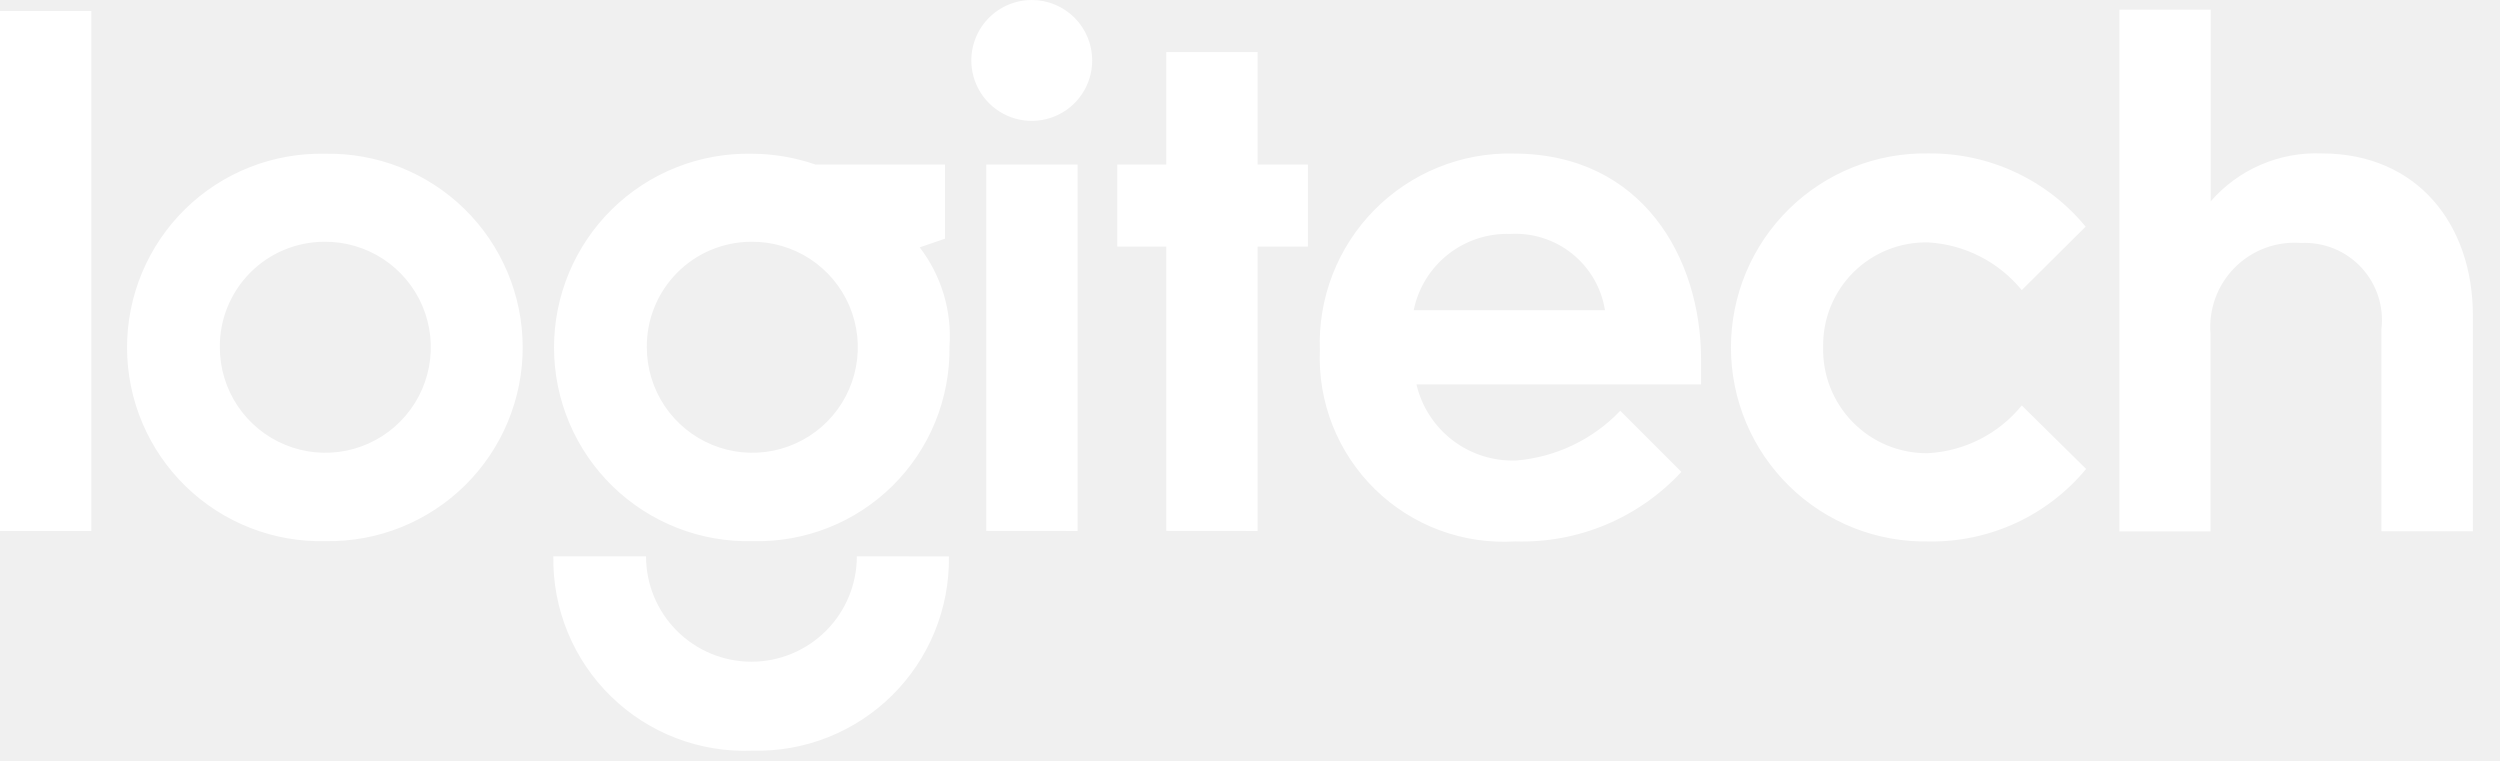
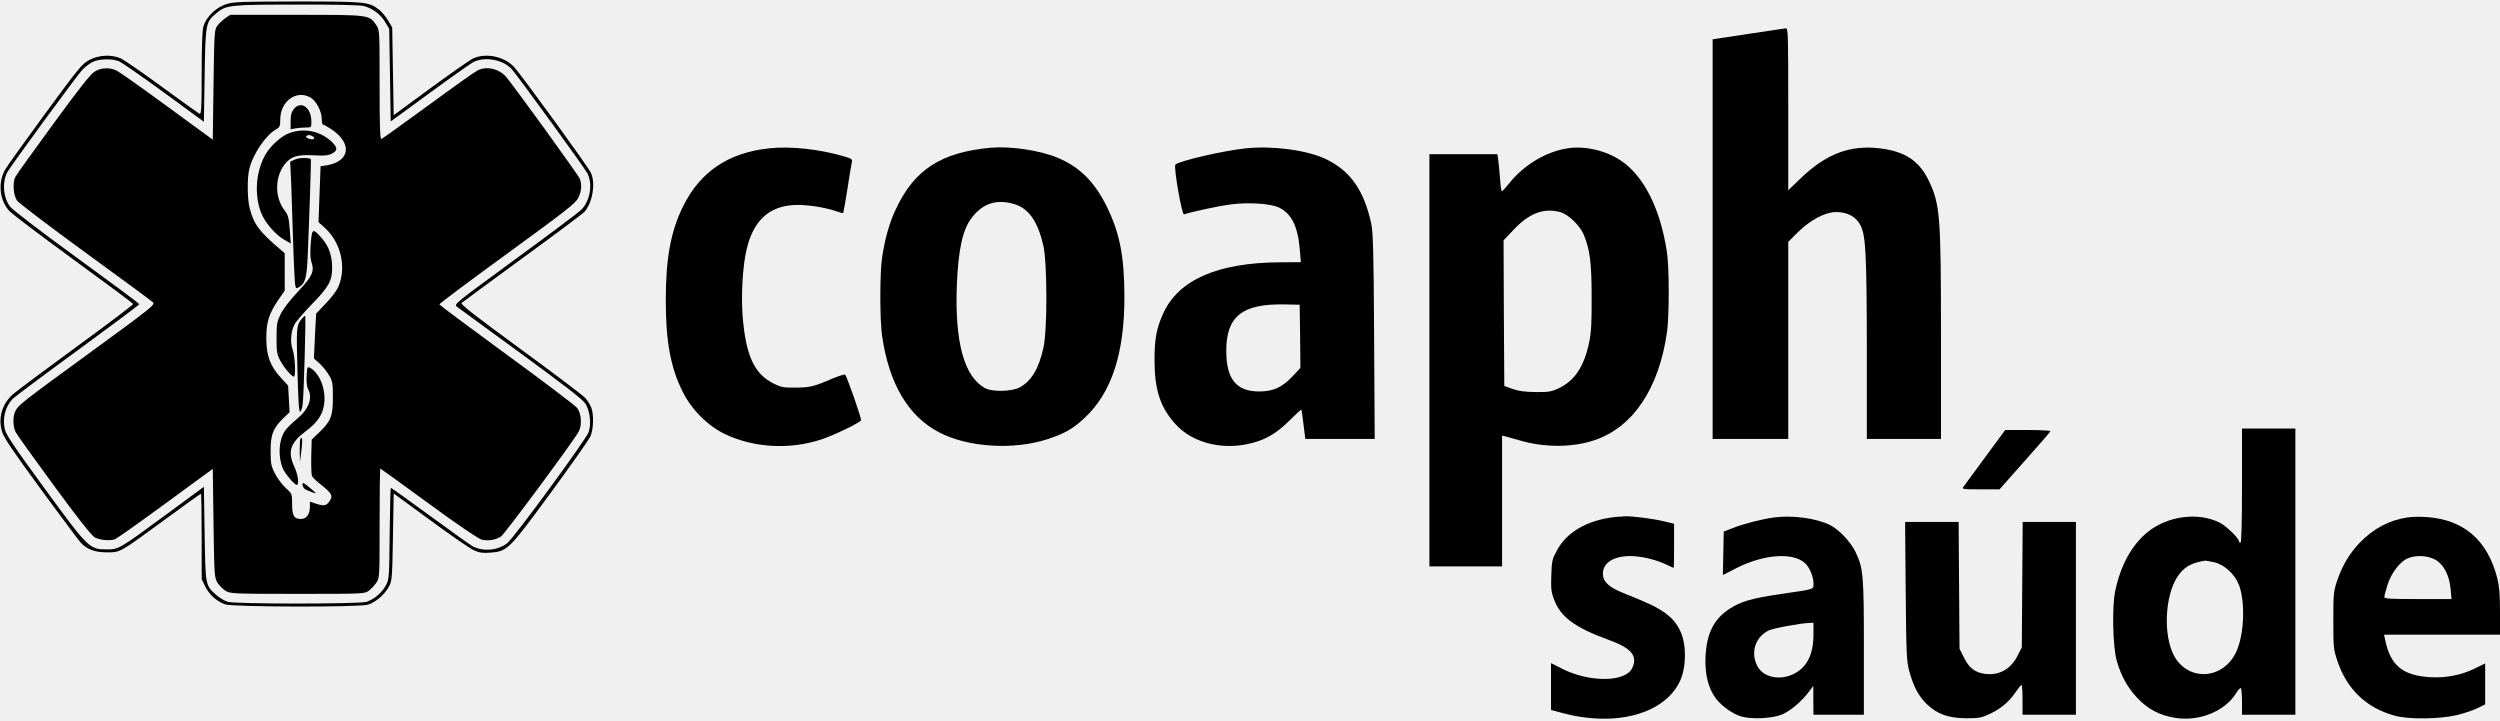
- <svg xmlns="http://www.w3.org/2000/svg" width="92" height="28" viewBox="0 0 92 28" fill="none">
-   <g clip-path="url(#clip0_512_10975)">
-     <path d="M0 19.54V0.405H3.361V19.54H0ZM11.965 5.658C11.014 5.637 10.069 5.806 9.184 6.156C8.299 6.505 7.494 7.028 6.814 7.694C6.135 8.36 5.596 9.155 5.228 10.033C4.861 10.91 4.673 11.852 4.675 12.803C4.677 13.754 4.87 14.695 5.241 15.571C5.613 16.447 6.156 17.239 6.838 17.902C7.521 18.564 8.329 19.084 9.215 19.429C10.101 19.775 11.048 19.939 11.999 19.914C12.945 19.928 13.885 19.754 14.764 19.401C15.642 19.048 16.441 18.524 17.115 17.859C17.789 17.194 18.323 16.401 18.687 15.527C19.051 14.653 19.238 13.716 19.235 12.769C19.233 11.822 19.043 10.886 18.674 10.014C18.306 9.141 17.768 8.351 17.091 7.689C16.415 7.027 15.613 6.507 14.733 6.158C13.852 5.81 12.912 5.64 11.965 5.658ZM11.926 8.897C12.696 8.888 13.451 9.108 14.096 9.529C14.74 9.95 15.245 10.553 15.546 11.262C15.846 11.97 15.93 12.752 15.785 13.508C15.641 14.264 15.274 14.96 14.733 15.508C14.192 16.056 13.501 16.43 12.746 16.584C11.992 16.737 11.209 16.663 10.497 16.37C9.785 16.078 9.176 15.58 8.747 14.941C8.318 14.302 8.09 13.549 8.09 12.779C8.085 12.272 8.181 11.769 8.372 11.299C8.563 10.829 8.845 10.402 9.201 10.041C9.558 9.68 9.982 9.393 10.45 9.197C10.917 9.001 11.419 8.899 11.926 8.897ZM27.678 5.658C26.727 5.637 25.782 5.806 24.897 6.156C24.012 6.505 23.207 7.028 22.527 7.694C21.848 8.36 21.309 9.155 20.941 10.033C20.574 10.91 20.386 11.852 20.388 12.803C20.39 13.754 20.583 14.695 20.954 15.571C21.326 16.447 21.869 17.239 22.551 17.902C23.234 18.564 24.042 19.084 24.928 19.429C25.814 19.775 26.761 19.939 27.712 19.914C28.661 19.937 29.606 19.768 30.489 19.417C31.372 19.067 32.175 18.541 32.85 17.873C33.525 17.204 34.058 16.407 34.417 15.527C34.776 14.648 34.954 13.705 34.941 12.755C35.035 11.444 34.645 10.145 33.845 9.103L34.777 8.784V6.055H30.009C29.26 5.796 28.472 5.661 27.678 5.658ZM27.64 8.897C28.409 8.888 29.164 9.108 29.809 9.529C30.453 9.95 30.958 10.553 31.259 11.262C31.559 11.97 31.643 12.752 31.498 13.508C31.354 14.264 30.988 14.96 30.447 15.508C29.905 16.056 29.214 16.43 28.459 16.584C27.705 16.737 26.922 16.663 26.21 16.37C25.498 16.078 24.889 15.58 24.46 14.941C24.032 14.302 23.803 13.549 23.803 12.779C23.798 12.272 23.894 11.769 24.085 11.299C24.276 10.829 24.558 10.402 24.914 10.041C25.271 9.68 25.695 9.393 26.163 9.197C26.63 9.001 27.132 8.899 27.64 8.897ZM31.532 20.472C31.532 21.501 31.123 22.487 30.396 23.215C29.668 23.942 28.682 24.351 27.653 24.351C26.624 24.351 25.637 23.942 24.91 23.215C24.182 22.487 23.774 21.501 23.774 20.472H20.363C20.347 21.431 20.527 22.383 20.892 23.269C21.257 24.156 21.799 24.959 22.485 25.628C23.171 26.298 23.987 26.821 24.882 27.164C25.778 27.507 26.734 27.664 27.692 27.625C28.641 27.649 29.585 27.482 30.468 27.132C31.351 26.782 32.154 26.258 32.829 25.59C33.504 24.923 34.037 24.125 34.396 23.247C34.756 22.368 34.934 21.426 34.92 20.476L31.532 20.472ZM36.294 19.537V6.055H39.656V19.54L36.294 19.537ZM42.919 19.537V9.076H41.116V6.055H42.919V1.915H46.28V6.055H48.131V9.076H46.28V19.54L42.919 19.537ZM40.193 2.224C40.193 2.664 40.063 3.094 39.818 3.46C39.574 3.826 39.226 4.111 38.82 4.279C38.414 4.448 37.966 4.492 37.535 4.406C37.103 4.32 36.707 4.108 36.396 3.797C36.085 3.486 35.873 3.09 35.787 2.658C35.702 2.227 35.745 1.779 35.914 1.373C36.082 0.967 36.367 0.619 36.733 0.375C37.099 0.13 37.529 0 37.969 0C38.559 0 39.124 0.234 39.542 0.651C39.959 1.069 40.193 1.634 40.193 2.224ZM55.688 5.65C54.738 5.63 53.794 5.805 52.914 6.164C52.033 6.522 51.236 7.057 50.569 7.734C49.903 8.412 49.382 9.218 49.038 10.104C48.695 10.991 48.535 11.938 48.571 12.887C48.532 13.835 48.692 14.78 49.042 15.662C49.392 16.544 49.923 17.342 50.601 18.006C51.279 18.669 52.089 19.183 52.978 19.513C53.867 19.843 54.816 19.983 55.763 19.924C56.905 19.96 58.042 19.75 59.096 19.309C60.151 18.867 61.098 18.205 61.874 17.366L59.627 15.116C58.619 16.172 57.26 16.823 55.806 16.946C54.963 16.98 54.134 16.718 53.462 16.207C52.791 15.696 52.318 14.967 52.125 14.145H62.599V13.22C62.599 9.526 60.461 5.651 55.694 5.651L55.688 5.65ZM55.577 8.609C56.403 8.561 57.217 8.822 57.861 9.341C58.505 9.86 58.934 10.599 59.063 11.416H52.024C52.189 10.603 52.637 9.875 53.288 9.361C53.94 8.847 54.752 8.58 55.581 8.609H55.577ZM71.001 19.925C70.05 19.946 69.105 19.778 68.221 19.429C67.336 19.08 66.53 18.559 65.85 17.894C65.17 17.23 64.629 16.437 64.26 15.561C63.89 14.684 63.7 13.744 63.699 12.793C63.698 11.842 63.887 10.901 64.254 10.024C64.622 9.147 65.161 8.353 65.84 7.687C66.519 7.021 67.323 6.498 68.207 6.148C69.091 5.797 70.036 5.627 70.987 5.646C72.087 5.638 73.176 5.875 74.173 6.342C75.171 6.808 76.051 7.491 76.751 8.341L74.401 10.676C73.981 10.162 73.459 9.741 72.868 9.439C72.276 9.137 71.629 8.96 70.966 8.921C70.456 8.909 69.948 8.999 69.474 9.188C69 9.377 68.568 9.66 68.206 10.02C67.844 10.38 67.559 10.81 67.367 11.283C67.176 11.756 67.082 12.263 67.092 12.774C67.079 13.285 67.17 13.794 67.358 14.269C67.547 14.745 67.829 15.178 68.188 15.542C68.547 15.906 68.975 16.195 69.448 16.39C69.921 16.585 70.428 16.683 70.94 16.678C71.607 16.644 72.26 16.469 72.856 16.167C73.453 15.864 73.979 15.44 74.401 14.921L76.769 17.257C76.068 18.104 75.186 18.784 74.187 19.246C73.189 19.707 72.1 19.94 71 19.926L71.001 19.925ZM77.994 19.55V0.356H81.355V7.408C81.86 6.827 82.49 6.366 83.198 6.062C83.905 5.757 84.672 5.615 85.442 5.646C88.962 5.646 91.002 8.263 91.002 11.609V19.55H87.635V12.122C87.685 11.712 87.646 11.296 87.519 10.903C87.391 10.509 87.18 10.149 86.899 9.846C86.618 9.543 86.274 9.305 85.892 9.149C85.509 8.993 85.097 8.922 84.684 8.941C84.236 8.906 83.784 8.968 83.362 9.124C82.94 9.281 82.557 9.527 82.239 9.846C81.922 10.166 81.677 10.55 81.524 10.973C81.37 11.396 81.31 11.848 81.348 12.297V19.555H77.994V19.55Z" fill="white" />
+ <svg xmlns="http://www.w3.org/2000/svg" version="1.0" width="1686pt" height="486pt" viewBox="0 0 1686 486" preserveAspectRatio="xMidYMid meet">
+   <g transform="translate(0,486) scale(0.1,-0.1)" fill="#000000" stroke="none">
+     <path d="M1520 4830 c-65 -22 -130 -86 -148 -147 -8 -27 -12 -132 -12 -318 0 -239 -2 -276 -15 -272 -8 4 -122 85 -254 182 -132 97 -257 183 -278 192 -63 27 -149 22 -212 -12 -49 -27 -72 -56 -299 -365 -135 -184 -256 -353 -268 -375 -49 -88 -37 -205 28 -277 18 -20 213 -168 433 -328 220 -160 401 -295 403 -300 2 -4 -172 -136 -385 -291 -213 -156 -405 -299 -426 -318 -74 -67 -101 -160 -73 -253 13 -41 72 -129 262 -388 135 -184 255 -345 267 -358 43 -47 96 -67 177 -67 93 0 82 -6 392 221 130 96 240 174 243 174 3 0 5 -130 5 -288 l0 -288 25 -51 c28 -55 77 -99 134 -119 49 -18 905 -20 962 -2 51 15 114 69 142 122 21 39 22 56 27 334 l5 294 249 -182 c137 -101 269 -192 294 -202 36 -16 59 -19 109 -15 115 9 125 19 406 402 137 187 257 358 268 380 22 48 25 151 6 198 -8 18 -25 46 -39 62 -14 17 -211 165 -436 330 -313 229 -408 303 -399 312 7 6 192 142 412 303 220 160 408 301 418 313 54 65 74 187 43 260 -15 36 -470 663 -520 716 -68 73 -196 97 -281 54 -22 -12 -151 -102 -285 -200 l-245 -180 -5 296 -5 296 -28 47 c-15 26 -43 59 -62 74 -68 52 -93 54 -554 54 -391 -1 -431 -2 -481 -20z m935 -11 c59 -16 113 -57 143 -108 l27 -46 5 -312 5 -312 260 190 c143 105 277 199 297 210 77 40 201 17 259 -47 41 -46 491 -665 511 -704 36 -70 18 -183 -40 -243 -15 -16 -215 -166 -445 -334 -414 -303 -417 -305 -395 -322 13 -10 207 -151 431 -315 294 -215 416 -309 435 -338 30 -47 41 -135 22 -192 -16 -48 -508 -720 -551 -751 -65 -48 -159 -56 -230 -20 -16 9 -146 101 -289 206 -142 104 -261 189 -264 189 -3 0 -6 -138 -8 -307 -3 -296 -4 -310 -25 -350 -27 -51 -82 -96 -132 -112 -51 -15 -880 -15 -934 0 -21 6 -56 27 -78 46 -75 67 -73 61 -79 414 l-5 316 -250 -184 c-325 -239 -324 -238 -406 -238 -116 0 -124 8 -420 413 -211 289 -259 361 -267 400 -16 73 3 147 52 201 11 12 209 160 439 328 229 168 417 308 417 312 0 3 -192 146 -426 316 -262 191 -434 323 -449 345 -45 65 -51 163 -15 230 21 39 469 651 504 688 17 19 48 42 68 53 45 23 134 25 182 5 18 -8 154 -102 302 -210 l269 -197 5 313 c6 350 7 360 79 419 67 55 87 58 541 58 267 1 429 -3 455 -10z" />
+     <path d="M1520 4738 c-18 -13 -43 -36 -54 -51 -20 -27 -21 -43 -26 -399 l-5 -370 -305 223 c-168 123 -321 231 -340 241 -47 25 -107 23 -152 -5 -27 -16 -106 -116 -278 -352 -133 -181 -249 -343 -257 -359 -19 -37 -13 -121 11 -158 10 -15 216 -172 459 -349 243 -177 450 -329 459 -338 16 -15 -11 -37 -414 -331 -472 -344 -492 -360 -514 -401 -18 -37 -18 -103 1 -142 9 -18 125 -180 258 -361 158 -216 253 -336 274 -349 33 -19 101 -26 138 -14 11 4 164 112 340 241 l320 234 5 -367 c5 -354 6 -367 27 -401 12 -19 37 -44 55 -55 32 -19 51 -20 485 -20 442 0 452 0 480 21 15 11 38 36 51 54 22 33 22 36 22 401 0 203 2 369 5 369 2 0 149 -106 325 -235 193 -141 336 -239 358 -244 40 -11 93 -3 130 20 24 15 493 648 525 709 23 44 18 120 -10 158 -11 15 -224 177 -474 359 -250 183 -455 336 -456 340 -1 5 205 159 458 343 397 289 462 340 479 376 22 44 25 89 11 127 -10 26 -455 641 -500 691 -49 54 -132 72 -192 40 -17 -8 -166 -114 -332 -236 -166 -121 -307 -222 -314 -225 -10 -4 -13 68 -13 364 0 367 0 370 -22 403 -49 71 -41 70 -539 70 l-446 0 -33 -22z m576 -537 c38 -23 74 -94 74 -144 0 -20 4 -37 8 -37 5 0 30 -14 56 -31 143 -95 128 -217 -30 -244 l-42 -6 -7 -188 -7 -189 44 -40 c109 -100 146 -268 89 -398 -11 -25 -49 -75 -85 -112 l-64 -67 -8 -152 -7 -151 37 -32 c20 -18 49 -54 64 -79 25 -42 27 -55 27 -151 0 -126 -13 -160 -91 -235 l-52 -50 -3 -115 c-1 -63 1 -122 5 -130 3 -9 31 -36 62 -60 71 -56 80 -74 59 -106 -23 -35 -38 -39 -90 -22 l-45 15 0 -36 c0 -49 -24 -81 -60 -81 -47 0 -60 22 -60 101 0 69 0 69 -45 110 -24 23 -57 67 -72 98 -25 49 -28 67 -28 151 0 110 17 153 87 221 l41 39 -5 90 -5 89 -51 56 c-69 76 -95 144 -96 260 -1 109 17 169 80 261 l44 64 0 126 0 126 -31 27 c-139 118 -177 168 -205 276 -16 59 -18 202 -3 264 23 100 113 233 183 270 23 13 26 21 26 65 0 125 112 204 206 147z" />
+     <path d="M1981 4124 c-16 -20 -21 -41 -21 -82 l0 -54 31 6 c17 3 49 6 70 6 39 0 39 0 39 40 0 95 -71 145 -119 84z" />
+     <path d="M1953 3963 c-56 -19 -132 -89 -166 -151 -62 -114 -72 -264 -27 -385 25 -66 98 -151 159 -185 l42 -24 -7 94 c-6 80 -11 98 -34 128 -67 86 -68 220 -3 308 42 56 84 70 194 65 76 -5 101 -2 127 11 41 21 40 41 -2 81 -76 71 -184 94 -283 58z m157 -23 c8 -5 11 -12 8 -16 -11 -10 -60 5 -53 16 8 12 26 12 45 0z" />
+     <path d="M1991 3785 l-34 -15 7 -148 c3 -81 8 -232 11 -337 3 -104 8 -232 11 -282 5 -86 7 -92 24 -83 48 26 58 59 65 210 10 229 24 654 22 656 -12 12 -79 11 -106 -1z" />
+     <path d="M2096 3220 c-5 -60 -4 -102 4 -126 22 -64 7 -97 -90 -200 -53 -56 -100 -117 -117 -152 -25 -51 -28 -67 -28 -162 0 -91 3 -111 24 -150 23 -46 78 -110 93 -110 14 0 8 136 -8 181 -18 51 -13 122 12 171 9 18 61 78 114 133 117 120 140 160 140 248 0 80 -21 143 -66 196 -65 75 -70 73 -78 -29z" />
+     <path d="M2038 2713 c-39 -45 -40 -56 -32 -349 5 -200 10 -284 18 -281 6 2 14 24 17 48 8 55 23 599 17 599 -3 0 -12 -8 -20 -17z" />
+     <path d="M2068 2324 c-2 -39 2 -74 9 -87 34 -61 6 -136 -75 -203 -31 -25 -67 -60 -79 -78 -43 -60 -50 -172 -16 -254 14 -35 79 -112 94 -112 18 0 9 69 -16 122 -47 102 -28 161 76 239 82 61 118 116 126 192 10 97 -33 203 -97 237 -17 9 -19 4 -22 -56z" />
+     <path d="M2028 1904 c-5 -4 -7 -41 -7 -83 l2 -76 9 70 c9 74 8 102 -4 89z" />
+     <path d="M2040 1591 c0 -11 9 -25 19 -31 27 -14 71 -30 71 -26 0 2 -20 20 -45 40 -40 33 -45 35 -45 17z" />
+     <path d="M11788 4631 l-238 -36 0 -1347 0 -1348 255 0 255 0 0 664 0 665 65 65 c83 82 184 136 259 136 76 0 135 -33 164 -91 35 -71 41 -195 42 -846 l0 -593 250 0 250 0 0 688 c0 827 -6 896 -85 1059 -64 129 -159 192 -324 212 -205 26 -368 -37 -543 -207 l-78 -75 0 546 c0 515 -1 547 -17 546 -10 -1 -125 -18 -255 -38z" />
+     <path d="M5190 3860 c-278 -29 -469 -158 -585 -395 -82 -168 -115 -348 -115 -630 0 -277 32 -452 113 -615 60 -122 170 -232 287 -288 195 -92 434 -106 648 -36 87 29 262 113 269 130 4 11 -94 292 -107 307 -4 4 -42 -8 -86 -26 -122 -53 -152 -61 -249 -61 -79 -1 -97 2 -147 27 -130 64 -187 186 -209 446 -12 144 -1 345 26 459 45 191 147 288 315 299 78 6 210 -14 291 -42 23 -8 43 -14 45 -12 2 1 15 75 29 162 13 88 27 170 30 182 4 19 -2 24 -52 38 -165 49 -360 70 -503 55z" />
+     <path d="M6685 3864 c-337 -30 -519 -147 -644 -416 -42 -88 -72 -193 -92 -323 -16 -102 -16 -425 0 -532 47 -321 176 -540 383 -648 195 -103 507 -122 738 -45 111 37 169 70 246 143 180 168 267 433 267 812 0 274 -31 432 -118 610 -83 169 -184 270 -337 333 -116 48 -312 77 -443 66z m154 -380 c98 -29 159 -115 197 -279 27 -115 28 -571 1 -690 -31 -141 -82 -226 -161 -268 -53 -28 -184 -31 -232 -5 -142 77 -206 310 -191 698 10 238 39 372 100 451 75 98 168 128 286 93z" />
+     <path d="M8405 3860 c-149 -15 -453 -85 -478 -110 -14 -13 44 -342 58 -336 39 15 234 57 310 67 126 16 272 7 331 -21 85 -41 127 -128 140 -284 l7 -84 -139 -1 c-421 -2 -685 -117 -789 -344 -46 -101 -59 -172 -59 -322 1 -197 40 -315 144 -428 108 -119 300 -171 482 -132 113 23 193 68 282 157 43 43 80 77 82 75 2 -2 9 -47 15 -100 l12 -97 234 0 234 0 -4 693 c-3 578 -7 704 -20 762 -49 223 -141 353 -305 432 -125 60 -354 91 -537 73z m363 -1268 l2 -213 -52 -56 c-71 -75 -131 -103 -226 -103 -155 0 -222 83 -222 275 0 231 107 317 390 312 l105 -2 3 -213z" />
+     <path d="M10574 3860 c-148 -22 -299 -113 -399 -240 -22 -27 -43 -50 -46 -50 -4 0 -10 39 -13 88 -4 48 -9 104 -12 125 l-6 37 -229 0 -229 0 0 -1390 0 -1390 245 0 245 0 0 441 0 441 23 -5 c12 -3 53 -15 92 -26 168 -50 359 -50 507 0 260 87 435 346 490 727 16 111 16 443 -1 547 -45 291 -156 509 -310 612 -99 67 -242 101 -357 83z m-50 -431 c53 -15 129 -88 156 -150 42 -99 54 -189 54 -424 1 -175 -3 -237 -17 -305 -34 -163 -98 -258 -206 -309 -50 -23 -67 -26 -156 -25 -71 1 -116 7 -155 21 l-55 20 -3 491 -2 491 66 70 c107 114 206 151 318 120z" />
+     <path d="M15120 1585 c0 -250 -4 -385 -10 -385 -5 0 -10 4 -10 9 0 20 -86 104 -130 126 -144 73 -350 46 -485 -62 -109 -88 -185 -227 -221 -404 -21 -105 -15 -372 11 -464 28 -100 73 -182 137 -250 72 -77 151 -119 256 -136 163 -27 337 44 413 167 11 19 25 34 30 34 5 0 9 -40 9 -90 l0 -90 180 0 180 0 0 965 0 965 -180 0 -180 0 0 -385z m-191 -516 c71 -15 143 -81 171 -155 43 -116 35 -330 -17 -446 -90 -202 -347 -206 -432 -8 -67 157 -43 421 50 533 41 50 84 72 171 86 4 0 30 -4 57 -10z" />
+     <path d="M13389 1778 c-74 -100 -140 -190 -147 -200 -13 -17 -7 -18 115 -18 l128 0 170 192 c94 105 172 195 173 200 2 4 -66 8 -151 8 l-154 0 -134 -182z" />
+     <path d="M10890 1373 c-186 -21 -324 -101 -390 -225 -32 -58 -35 -71 -38 -168 -3 -90 -1 -113 19 -164 43 -117 141 -189 367 -271 155 -56 198 -108 160 -190 -44 -96 -286 -99 -471 -6 l-77 39 0 -158 0 -158 79 -21 c355 -96 686 -6 790 214 43 91 46 237 7 330 -26 60 -63 104 -127 145 -55 35 -80 47 -262 121 -99 40 -137 76 -137 131 0 72 72 118 185 118 70 0 172 -24 235 -54 30 -14 55 -26 57 -26 2 0 3 67 3 149 l0 149 -63 15 c-70 18 -224 38 -272 35 -16 -1 -46 -3 -65 -5z" />
+     <path d="M11962 1370 c-85 -12 -206 -43 -278 -72 l-59 -23 -3 -146 -3 -147 98 50 c181 90 374 104 455 31 30 -26 58 -92 58 -135 0 -45 17 -39 -220 -74 -198 -29 -270 -50 -349 -102 -104 -69 -151 -164 -159 -319 -5 -121 18 -215 71 -285 39 -51 113 -103 170 -120 71 -20 203 -14 271 12 59 23 140 92 193 165 l22 30 0 -97 1 -98 170 0 170 0 0 453 c0 492 -4 533 -56 644 -32 67 -111 151 -172 182 -91 46 -255 68 -380 51z m268 -792 c-1 -134 -44 -218 -133 -263 -96 -47 -207 -23 -246 54 -46 90 -14 193 74 238 28 15 215 50 278 52 l27 1 0 -82z" />
+     <path d="M16234 1370 c-123 -19 -227 -74 -321 -171 -67 -70 -117 -154 -151 -254 -25 -76 -26 -90 -26 -270 0 -180 1 -194 27 -271 64 -193 196 -319 389 -371 93 -26 304 -23 420 5 49 12 110 33 138 47 l50 25 0 138 0 138 -67 -33 c-93 -46 -197 -66 -303 -60 -188 11 -270 80 -305 254 l-7 33 391 0 391 0 0 153 c0 120 -4 171 -19 230 -66 255 -226 393 -476 410 -44 3 -103 2 -131 -3z m187 -283 c58 -31 97 -104 106 -199 l6 -68 -227 0 c-187 0 -226 2 -226 14 0 8 9 43 20 78 24 77 77 150 128 178 53 28 137 26 193 -3z" />
+     <path d="M12852 873 c4 -440 6 -473 26 -546 28 -101 64 -167 122 -221 68 -63 142 -89 260 -90 83 0 102 3 154 27 77 35 134 83 177 146 19 28 37 51 42 51 4 0 7 -45 7 -100 l0 -100 180 0 180 0 0 650 0 650 -180 0 -179 0 -3 -423 -3 -423 -30 -59 c-46 -90 -127 -133 -221 -119 -65 9 -105 40 -139 109 l-30 60 -3 428 -3 427 -181 0 -180 0 4 -467z" />
  </g>
-   <defs>
-     <clipPath id="clip0_512_10975">
-       <rect width="91.001" height="27.625" fill="white" />
-     </clipPath>
-   </defs>
</svg>
